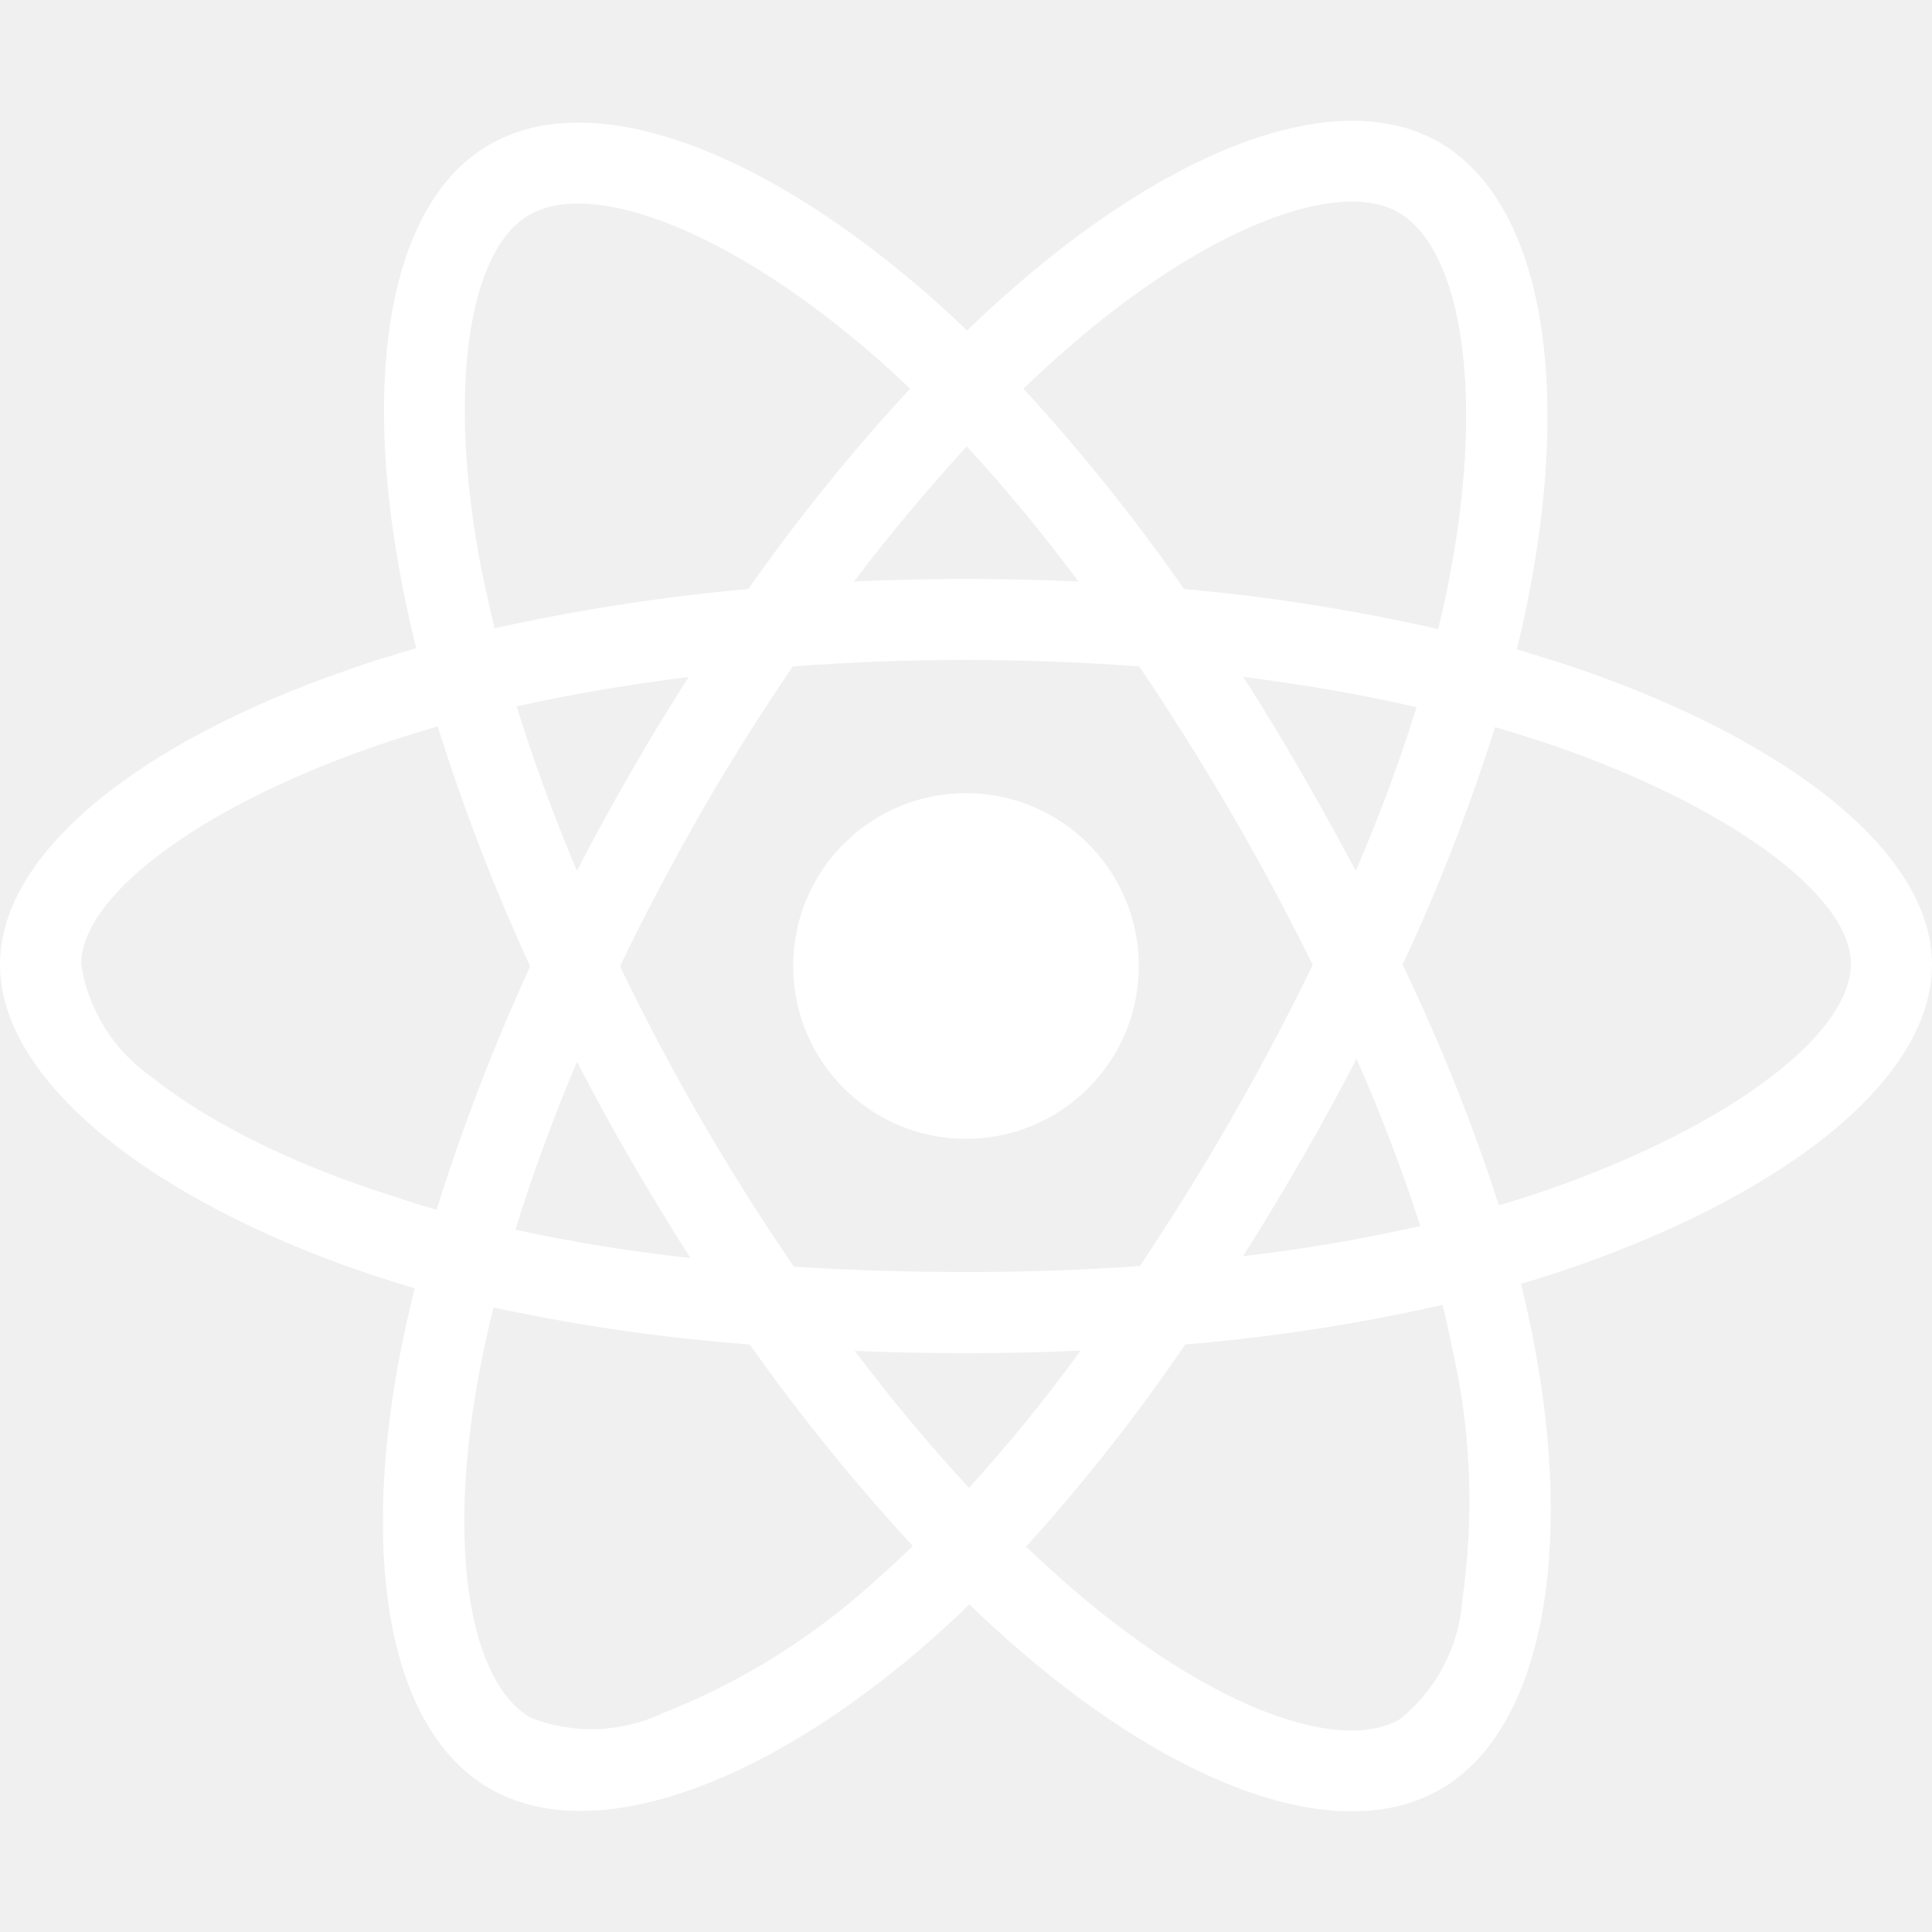
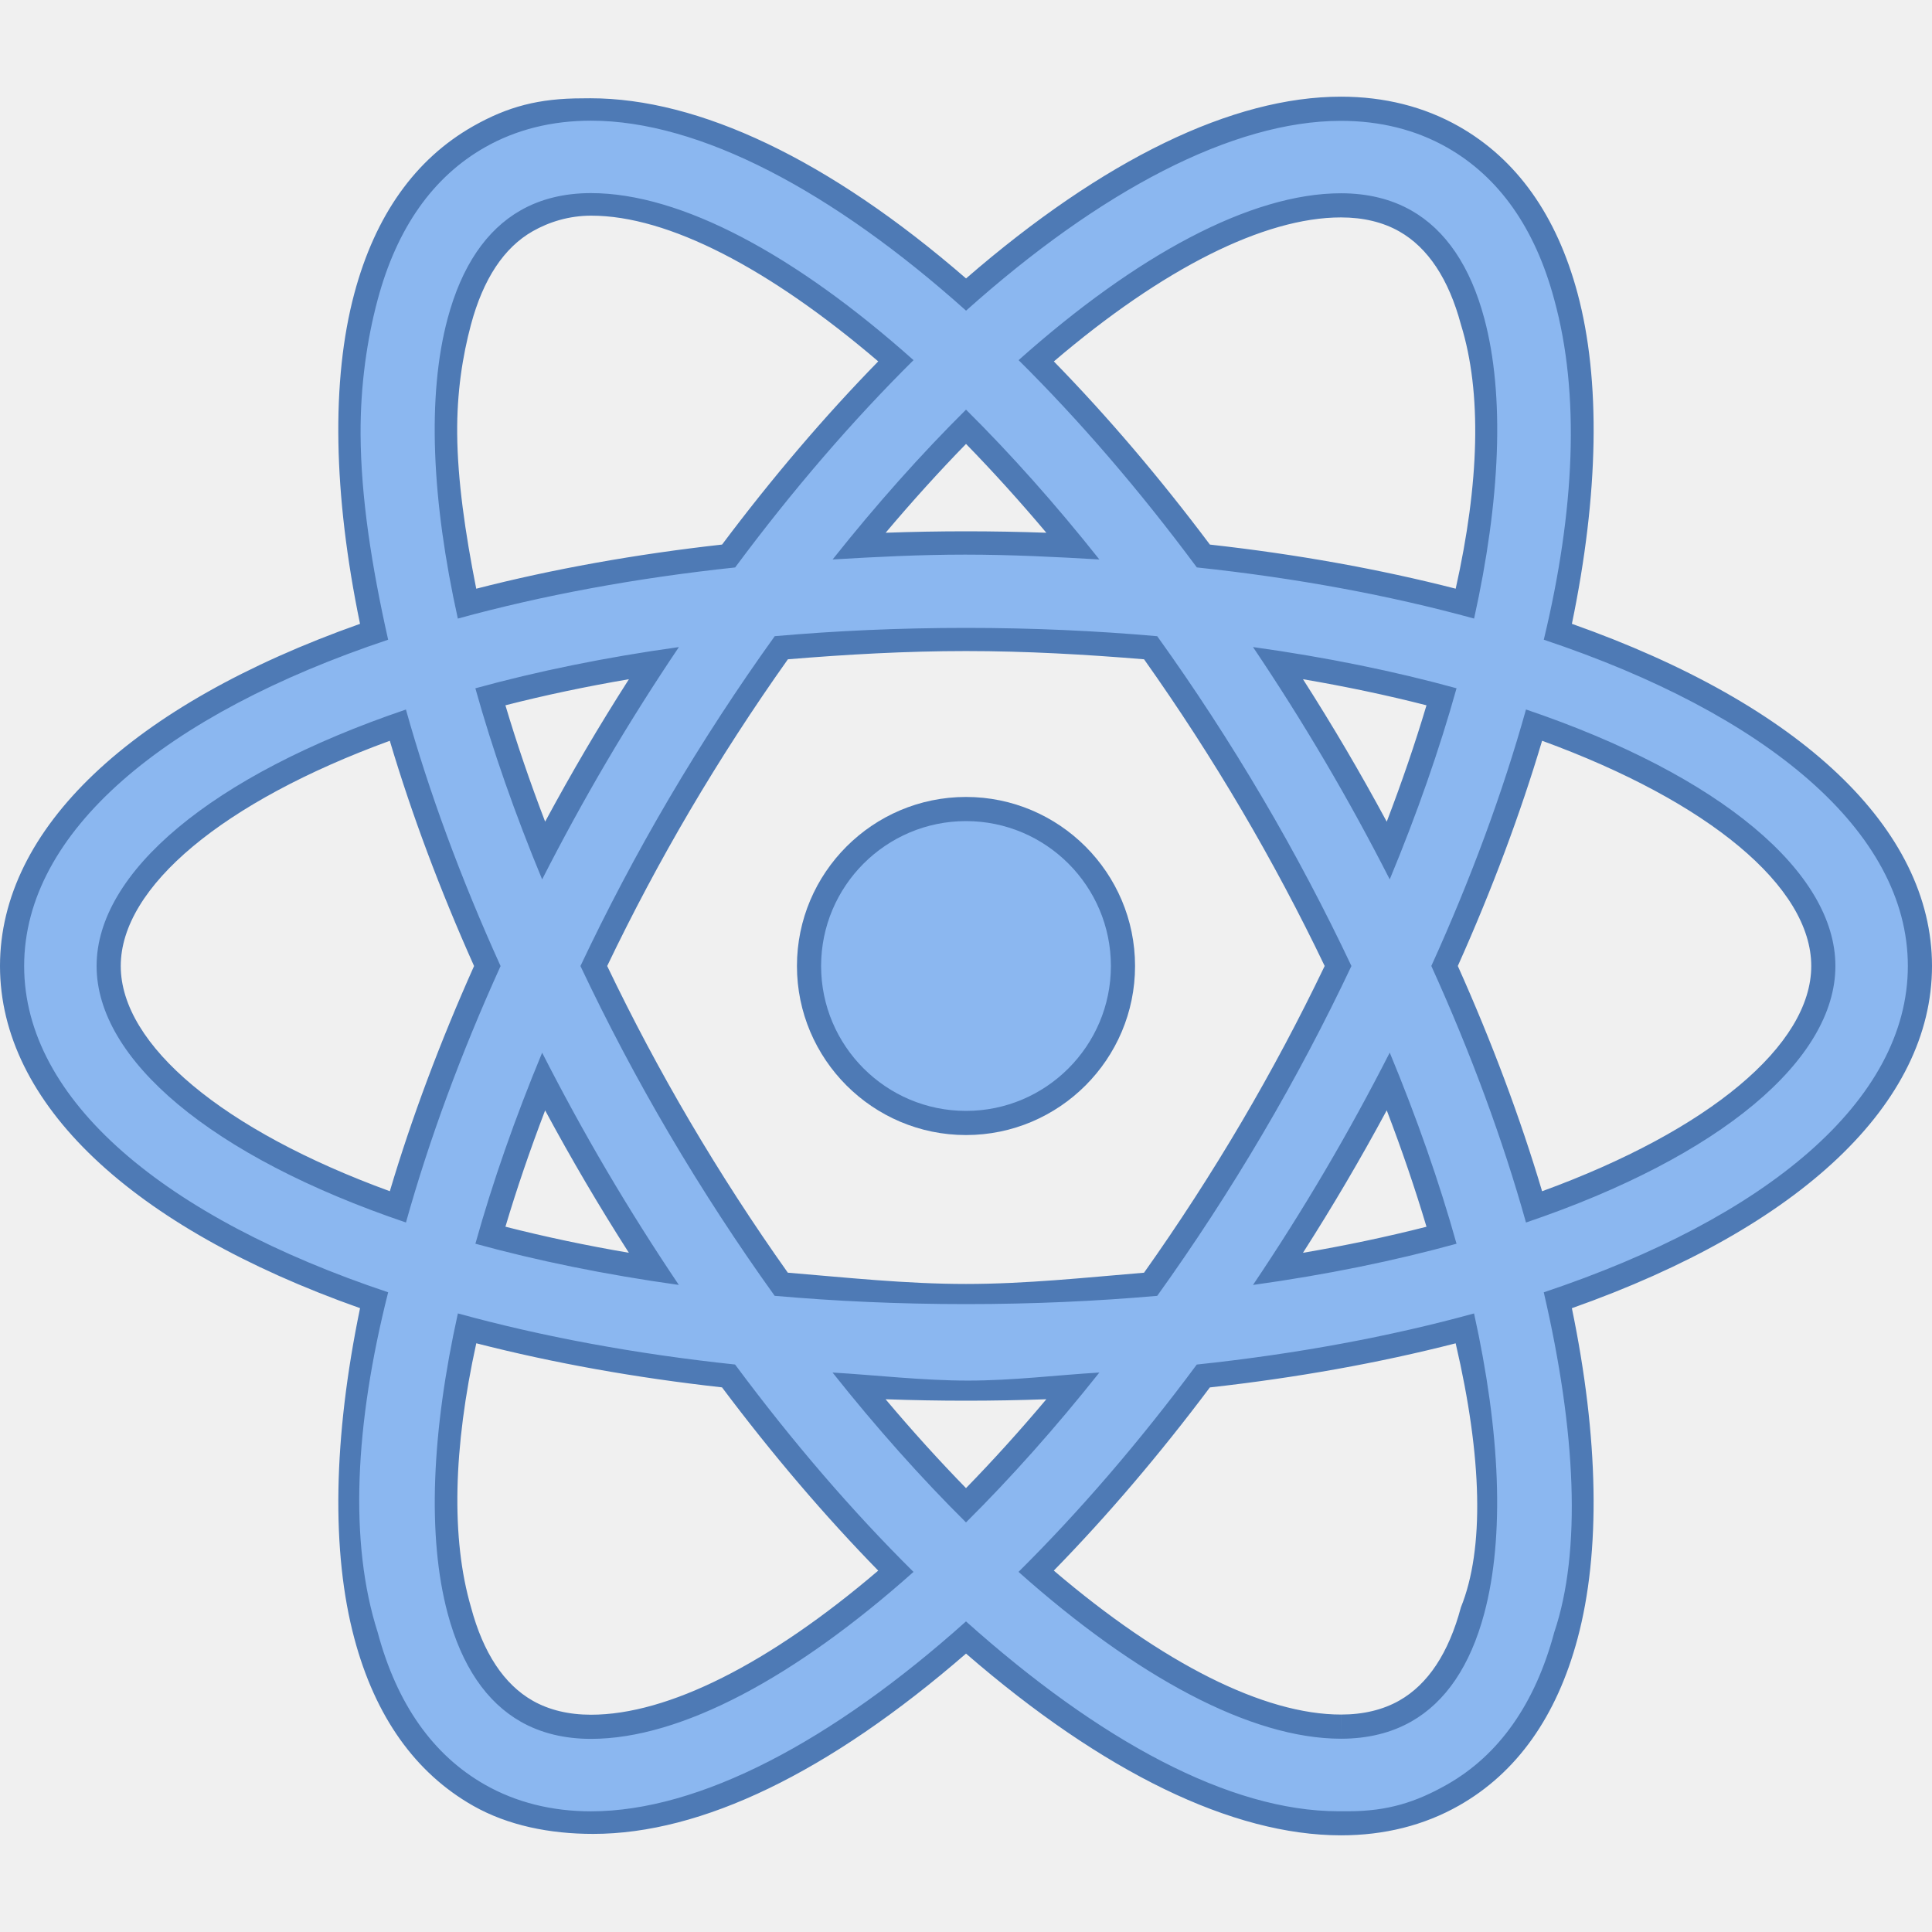
- <svg xmlns="http://www.w3.org/2000/svg" viewBox="0 0 512 512">
-   <path fill="white" d="M418.2 177.2c-5.4-1.8-10.8-3.5-16.2-5.1 .9-3.7 1.7-7.4 2.5-11.1 12.3-59.6 4.2-107.5-23.1-123.3-26.3-15.1-69.2 .6-112.6 38.4-4.3 3.7-8.5 7.6-12.5 11.5-2.7-2.6-5.5-5.2-8.3-7.7-45.5-40.4-91.1-57.4-118.4-41.5-26.2 15.2-34 60.3-23 116.7 1.1 5.6 2.3 11.1 3.7 16.7-6.4 1.8-12.7 3.8-18.6 5.9C38.3 196.2 0 225.4 0 255.6c0 31.2 40.8 62.5 96.3 81.5 4.5 1.5 9 3 13.6 4.3-1.5 6-2.8 11.9-4 18-10.5 55.5-2.3 99.5 23.9 114.6 27 15.6 72.4-.4 116.6-39.1 3.5-3.1 7-6.3 10.5-9.7 4.4 4.3 9 8.4 13.6 12.4 42.8 36.8 85.1 51.7 111.2 36.6 27-15.6 35.8-62.9 24.4-120.5-.9-4.4-1.9-8.9-3-13.5 3.2-.9 6.3-1.9 9.4-2.9 57.7-19.1 99.5-50 99.5-81.7 0-30.3-39.4-59.7-93.8-78.4zM282.9 92.3c37.2-32.4 71.9-45.1 87.7-36 16.9 9.7 23.4 48.9 12.8 100.4-.7 3.4-1.4 6.7-2.3 10-22.2-5-44.7-8.6-67.3-10.6-13-18.6-27.2-36.4-42.6-53.1 3.9-3.7 7.7-7.2 11.7-10.7zM167.2 307.5c5.1 8.7 10.3 17.4 15.8 25.9-15.6-1.7-31.1-4.2-46.4-7.5 4.4-14.4 9.9-29.3 16.3-44.5 4.6 8.8 9.3 17.5 14.3 26.1zm-30.3-120.3c14.4-3.2 29.7-5.8 45.6-7.8-5.3 8.3-10.5 16.8-15.4 25.4-4.9 8.5-9.7 17.2-14.2 26-6.3-14.9-11.6-29.5-16-43.6zm27.4 68.9c6.6-13.8 13.8-27.3 21.4-40.6s15.8-26.2 24.4-38.9c15-1.1 30.3-1.7 45.9-1.7s31 .6 45.9 1.7c8.5 12.6 16.6 25.5 24.3 38.7s14.9 26.7 21.7 40.4c-6.7 13.8-13.9 27.4-21.6 40.8-7.6 13.3-15.7 26.2-24.2 39-14.9 1.1-30.4 1.6-46.1 1.6s-30.9-.5-45.6-1.4c-8.7-12.7-16.9-25.7-24.6-39s-14.8-26.8-21.5-40.6zm180.6 51.2c5.1-8.8 9.9-17.7 14.6-26.7 6.4 14.5 12 29.2 16.9 44.3-15.5 3.5-31.2 6.2-47 8 5.4-8.4 10.5-17 15.5-25.6zm14.4-76.5c-4.7-8.8-9.5-17.6-14.5-26.2-4.9-8.5-10-16.9-15.3-25.2 16.1 2 31.5 4.7 45.9 8-4.6 14.8-10 29.2-16.1 43.4zM256.2 118.3c10.5 11.4 20.4 23.4 29.6 35.8-19.8-.9-39.7-.9-59.5 0 9.8-12.9 19.9-24.9 29.9-35.8zM140.2 57c16.8-9.8 54.1 4.2 93.4 39 2.5 2.2 5 4.6 7.6 7-15.5 16.7-29.8 34.5-42.9 53.1-22.6 2-45 5.5-67.2 10.4-1.3-5.1-2.4-10.3-3.5-15.5-9.4-48.4-3.2-84.9 12.6-94zm-24.5 263.6c-4.2-1.2-8.3-2.5-12.4-3.9-21.3-6.7-45.5-17.3-63-31.2-10.1-7-16.9-17.8-18.8-29.9 0-18.3 31.6-41.7 77.2-57.6 5.7-2 11.5-3.8 17.3-5.5 6.8 21.7 15 43 24.5 63.6-9.6 20.9-17.9 42.5-24.8 64.5zm116.6 98c-16.5 15.1-35.6 27.1-56.4 35.3-11.1 5.3-23.9 5.8-35.3 1.3-15.9-9.2-22.5-44.5-13.5-92 1.1-5.6 2.3-11.2 3.7-16.7 22.4 4.8 45 8.1 67.9 9.8 13.2 18.7 27.7 36.6 43.2 53.4-3.2 3.1-6.4 6.1-9.6 8.9zm24.5-24.3c-10.2-11-20.4-23.2-30.3-36.3 9.6 .4 19.5 .6 29.5 .6 10.3 0 20.4-.2 30.4-.7-9.2 12.7-19.1 24.8-29.6 36.4zm130.7 30c-.9 12.2-6.9 23.6-16.5 31.3-15.9 9.2-49.8-2.8-86.4-34.2-4.2-3.6-8.4-7.5-12.7-11.5 15.3-16.9 29.4-34.8 42.2-53.6 22.9-1.9 45.7-5.4 68.2-10.5 1 4.1 1.9 8.2 2.7 12.2 4.9 21.6 5.7 44.1 2.5 66.3zm18.2-107.5c-2.8 .9-5.6 1.8-8.5 2.6-7-21.8-15.6-43.1-25.5-63.8 9.6-20.4 17.7-41.4 24.5-62.9 5.2 1.5 10.2 3.1 15 4.7 46.6 16 79.3 39.8 79.3 58 0 19.6-34.9 44.9-84.8 61.4zm-149.7-15c25.3 0 45.8-20.5 45.8-45.8s-20.5-45.8-45.8-45.8c-25.3 0-45.8 20.5-45.8 45.8s20.5 45.8 45.8 45.8z" />
+ <svg xmlns="http://www.w3.org/2000/svg" x="0px" y="0px" width="100" height="100" viewBox="0 0 80 80">
+   <path fill="#8bb7f0" d="M46.5,40c0,3.593-2.907,6.5-6.5,6.5s-6.5-2.907-6.5-6.5s2.907-6.5,6.5-6.5S46.5,36.407,46.5,40z" />
+   <path fill="#4e7ab5" d="M40,47c-3.859,0-7-3.14-7-7s3.141-7,7-7s7,3.14,7,7S43.859,47,40,47z M40,34c-3.309,0-6,2.691-6,6 s2.691,6,6,6s6-2.691,6-6S43.309,34,40,34z" />
+   <g>
+     <path fill="#8bb7f0" d="M24.474,75.503c-1.711,0-3.269-0.392-4.632-1.164c-2.28-1.293-3.856-3.521-4.686-6.62 c-0.965-3.607-0.85-8.398,0.332-13.878C5.956,50.562,0.5,45.531,0.5,40c0-5.532,5.455-10.562,14.987-13.84 c-1.182-5.481-1.298-10.272-0.333-13.879c0.83-3.1,2.406-5.328,4.685-6.62c1.362-0.772,2.921-1.164,4.632-1.164 c4.388,0,9.891,2.73,15.531,7.698c5.64-4.963,11.141-7.691,15.524-7.691c1.711,0,3.269,0.392,4.632,1.164 c2.277,1.291,3.854,3.515,4.684,6.611c0.966,3.606,0.85,8.398-0.333,13.88C74.043,29.437,79.5,34.468,79.5,40 s-5.457,10.563-14.991,13.842c1.182,5.481,1.298,10.272,0.332,13.878c-0.83,3.097-2.405,5.321-4.68,6.612 c-1.364,0.772-2.923,1.164-4.633,1.164c-4.386,0-9.889-2.728-15.527-7.689C34.361,72.774,28.859,75.503,24.474,75.503z M19.337,55.006c-0.991,4.717-1.102,8.747-0.316,11.679c0.542,2.026,1.481,3.431,2.794,4.175c0.753,0.427,1.648,0.644,2.659,0.644 c3.394,0,7.862-2.282,12.621-6.437c-2.385-2.402-4.713-5.121-6.928-8.091C26.336,56.56,22.696,55.898,19.337,55.006z M42.906,65.065c4.758,4.151,9.227,6.431,12.621,6.432c1.011,0,1.906-0.217,2.661-0.644c1.309-0.742,2.246-2.144,2.787-4.167 c0.786-2.934,0.676-6.963-0.315-11.679c-3.362,0.892-7.003,1.554-10.833,1.97C47.613,59.947,45.288,62.665,42.906,65.065z M35.566,57.393c1.452,1.776,2.938,3.433,4.434,4.94c1.492-1.506,2.979-3.163,4.43-4.94C42.939,57.464,41.454,57.5,40,57.5 C38.545,57.5,37.059,57.464,35.566,57.393z M32.349,53.179C34.844,53.392,37.417,53.5,40,53.5c2.585,0,5.155-0.108,7.646-0.32 c1.486-2.084,2.903-4.268,4.214-6.495c1.268-2.155,2.461-4.404,3.547-6.686c-1.083-2.276-2.275-4.524-3.546-6.684 c-1.308-2.222-2.725-4.406-4.215-6.495C45.157,26.608,42.587,26.5,40,26.5c-2.588,0-5.159,0.108-7.647,0.321 c-1.49,2.086-2.909,4.27-4.219,6.495c-1.27,2.159-2.462,4.407-3.546,6.686c1.082,2.274,2.274,4.522,3.545,6.684 C29.437,48.901,30.854,51.084,32.349,53.179z M57.491,44.779c-0.706,1.346-1.438,2.666-2.185,3.934 c-0.753,1.282-1.554,2.568-2.386,3.836c2.374-0.366,4.645-0.835,6.771-1.4C59.101,49.1,58.362,46.963,57.491,44.779z M20.304,51.148c2.127,0.564,4.397,1.034,6.768,1.4c-0.837-1.276-1.638-2.563-2.386-3.835c-0.745-1.267-1.478-2.585-2.183-3.931 C21.636,46.956,20.898,49.091,20.304,51.148z M59.816,40c1.528,3.391,2.773,6.743,3.708,9.977C70.926,47.373,75.5,43.574,75.5,40 s-4.574-7.373-11.976-9.977C62.591,33.257,61.345,36.609,59.816,40z M16.472,30.025C9.073,32.628,4.5,36.427,4.5,40 c0,3.574,4.573,7.373,11.974,9.976c0.934-3.235,2.179-6.587,3.705-9.974C18.652,36.614,17.407,33.262,16.472,30.025z M20.303,28.852c0.594,2.054,1.332,4.19,2.2,6.368c0.704-1.342,1.436-2.661,2.184-3.932c0.752-1.279,1.553-2.565,2.388-3.836 C24.701,27.817,22.431,28.287,20.303,28.852z M52.922,27.451c0.837,1.277,1.638,2.563,2.386,3.837 c0.746,1.267,1.479,2.586,2.185,3.932c0.869-2.177,1.607-4.313,2.201-6.369C57.564,28.286,55.294,27.816,52.922,27.451z M24.471,8.497c-1.011,0-1.905,0.216-2.657,0.644c-1.312,0.744-2.252,2.149-2.795,4.175c-0.785,2.935-0.675,6.964,0.317,11.679 c3.36-0.892,7.002-1.555,10.834-1.971c2.217-2.971,4.545-5.688,6.927-8.088C32.337,10.779,27.866,8.497,24.471,8.497z M49.828,23.023c3.83,0.416,7.471,1.078,10.833,1.97c0.992-4.716,1.103-8.746,0.316-11.68c-0.542-2.022-1.48-3.424-2.79-4.166 c-0.754-0.427-1.649-0.644-2.661-0.644c-3.393,0-7.86,2.281-12.619,6.433C45.287,17.335,47.613,20.053,49.828,23.023z M40,22.5 c1.454,0,2.939,0.036,4.431,0.107c-1.45-1.774-2.936-3.43-4.429-4.938c-1.497,1.51-2.982,3.166-4.432,4.938 C37.061,22.536,38.546,22.5,40,22.5z" />
+     <path fill="#4e7ab5" d="M24.471,4.997c4.494,0,9.996,2.91,15.532,7.867c5.535-4.953,11.034-7.86,15.524-7.86 c1.623,0,3.099,0.37,4.386,1.099c2.156,1.222,3.652,3.343,4.446,6.306c1.077,3.917,0.851,8.74-0.434,14.08 C73.147,29.57,79,34.431,79,40s-5.853,10.43-15.076,13.512c1.341,5.773,1.566,10.726,0.434,14.079 c-0.794,2.962-2.289,5.084-4.443,6.306C58.626,74.627,57.455,75,55.833,75c-0.001,0-0.416,0-0.417,0 c-4.492,0-9.882-2.91-15.416-7.861c-5.535,4.956-11.035,7.864-15.527,7.864c-1.623,0-3.099-0.37-4.386-1.099 c-2.158-1.225-3.655-3.349-4.448-6.314c-1.19-3.717-0.95-8.603,0.434-14.079C6.852,50.429,1,45.569,1,40 c0-5.568,5.852-10.429,15.072-13.511C15.385,23.43,14.946,20.59,14.931,18c-0.012-2.046,0.267-3.949,0.707-5.59 c0.794-2.966,2.29-5.09,4.448-6.314C21.372,5.366,22.848,4.997,24.471,4.997 M18.958,25.614c3.477-0.955,7.338-1.677,11.483-2.117 c2.382-3.21,4.875-6.096,7.386-8.584c-4.872-4.346-9.616-6.917-13.356-6.917c-1.099,0-2.075,0.238-2.904,0.709 c-1.433,0.813-2.452,2.32-3.031,4.481C17.678,16.388,17.873,20.716,18.958,25.614 M61.039,25.613 c1.085-4.898,1.28-9.227,0.422-12.429c-0.578-2.157-1.597-3.661-3.027-4.472c-0.83-0.471-1.809-0.709-2.907-0.709 c-3.737,0-8.478,2.568-13.349,6.91c2.51,2.488,5,5.374,7.38,8.583C53.701,23.936,57.562,24.658,61.039,25.613 M34.477,23.166 c1.802-0.107,3.609-0.2,5.488-0.2c1.879,0,3.755,0.094,5.557,0.2c-1.808-2.279-3.664-4.361-5.521-6.204 C38.144,18.805,36.287,20.887,34.477,23.166 M40,54c2.761,0,5.404-0.121,7.918-0.342c1.519-2.117,2.988-4.365,4.372-6.719 c1.353-2.299,2.577-4.626,3.67-6.939c-1.093-2.313-2.317-4.639-3.669-6.937c-1.385-2.355-2.853-4.602-4.373-6.719 C45.405,26.121,42.762,26,40,26s-5.406,0.121-7.92,0.343c-1.521,2.117-2.991,4.365-4.376,6.719 c-1.352,2.299-2.576,4.626-3.669,6.939c1.093,2.313,2.316,4.639,3.668,6.937c1.385,2.354,2.854,4.602,4.374,6.719 C34.592,53.879,37.237,54,40,54 M57.546,36.413c1.125-2.709,2.056-5.369,2.766-7.913c-2.553-0.702-5.373-1.282-8.428-1.707 c1.028,1.527,2.029,3.11,2.992,4.748C55.83,33.16,56.717,34.788,57.546,36.413 M22.449,36.414c0.828-1.625,1.716-3.253,2.668-4.873 c0.964-1.638,1.966-3.22,2.995-4.747c-3.055,0.424-5.875,1.005-8.428,1.707C20.394,31.045,21.325,33.704,22.449,36.414 M63.188,50.622C71.264,47.886,76,43.866,76,40s-4.736-7.886-12.812-10.622c-0.953,3.405-2.269,6.983-3.92,10.621 C60.919,43.638,62.235,47.216,63.188,50.622 M16.81,50.621c0.952-3.404,2.267-6.982,3.918-10.619 c-1.651-3.638-2.967-7.217-3.919-10.622C8.734,32.116,4,36.135,4,40C4,43.866,8.735,47.885,16.81,50.621 M51.884,53.207 c3.055-0.424,5.875-1.004,8.428-1.707c-0.711-2.544-1.642-5.204-2.766-7.914c-0.829,1.625-1.717,3.253-2.67,4.873 C53.913,50.097,52.912,51.68,51.884,53.207 M28.109,53.206c-1.028-1.527-2.029-3.109-2.993-4.746 c-0.952-1.619-1.839-3.246-2.667-4.87c-1.124,2.708-2.054,5.367-2.764,7.91C22.237,52.201,25.056,52.781,28.109,53.206 M24.474,72.003c3.739,0,8.481-2.57,13.352-6.914c-2.513-2.489-5.005-5.376-7.388-8.587c-4.143-0.439-8.002-1.161-11.478-2.116 c-1.084,4.898-1.279,9.226-0.422,12.428c0.578,2.16,1.598,3.667,3.03,4.48C22.396,71.765,23.375,72.003,24.474,72.003 M55.527,71.997L55.527,71.997c1.099,0,2.076-0.238,2.907-0.709c1.43-0.811,2.447-2.315,3.024-4.473 c0.858-3.203,0.663-7.531-0.421-12.428c-3.477,0.955-7.337,1.677-11.481,2.116c-2.38,3.21-4.871,6.096-7.381,8.585 C47.046,69.428,51.788,71.996,55.527,71.997 M40,63.04c1.857-1.844,3.713-3.927,5.522-6.206c-1.801,0.107-3.559,0.333-5.439,0.333 c-1.881,0-3.807-0.226-5.609-0.333C36.284,59.114,38.142,61.197,40,63.04 M24.116,4.072c-1.799,0-3.085,0.338-4.523,1.153 c-2.399,1.361-4.055,3.691-4.921,6.926c-0.96,3.587-0.877,8.302,0.236,13.681C5.419,29.189,0,34.325,0,40 c0,5.676,5.42,10.811,14.909,14.168c-1.113,5.379-1.196,10.094-0.235,13.681c0.865,3.233,2.52,5.563,4.921,6.926 c1.44,0.816,3.17,1.163,4.968,1.163c4.487,0,9.753-2.535,15.438-7.466c5.684,4.926,11.039,7.524,15.525,7.525 c1.799,0,3.441-0.413,4.881-1.229c2.397-1.359,4.051-3.686,4.916-6.917c0.961-3.588,0.878-8.303-0.235-13.681 C74.579,50.812,80,45.676,80,40s-5.42-10.812-14.911-14.169c1.114-5.38,1.196-10.095,0.235-13.682 c-0.866-3.231-2.521-5.558-4.919-6.917c-1.439-0.815-3.081-1.229-4.879-1.229c-4.485,0-9.839,2.599-15.524,7.527 c-5.686-4.932-11.066-7.461-15.554-7.461L24.116,4.072z M19.72,24.377c-0.462-2.324-0.772-4.502-0.789-6.412 c-0.015-1.72,0.221-3.217,0.57-4.521c0.507-1.892,1.368-3.194,2.559-3.87c0.676-0.384,1.5-0.644,2.423-0.644 c3.181,0,7.367,2.178,11.883,6.034c-2.221,2.273-4.392,4.819-6.466,7.585C26.315,22.949,22.897,23.562,19.72,24.377L19.72,24.377z M43.638,14.966c4.515-3.853,8.711-5.963,11.888-5.963c0.924,0,1.737,0.195,2.414,0.579c1.189,0.674,2.049,1.973,2.555,3.861 c0.874,2.818,0.761,6.564-0.218,10.933c-3.177-0.814-6.594-1.428-10.178-1.826C48.026,19.785,45.857,17.239,43.638,14.966 L43.638,14.966z M36.673,22.06c1.096-1.3,2.209-2.53,3.328-3.678c1.119,1.148,2.231,2.378,3.326,3.678 C42.208,22.02,41.095,22,40,22S37.793,22.02,36.673,22.06L36.673,22.06z M32.625,27.3c2.405-0.199,4.883-0.341,7.375-0.341 c2.491,0,4.969,0.142,7.373,0.341c1.432,2.019,2.796,4.126,4.056,6.269c1.222,2.078,2.373,4.239,3.423,6.43 c-1.051,2.192-2.202,4.354-3.424,6.432c-1.261,2.144-2.624,4.25-4.056,6.269c-2.403,0.199-4.881,0.466-7.372,0.466 c-2.493,0-4.972-0.268-7.378-0.467c-1.433-2.018-2.797-4.125-4.058-6.269c-1.222-2.077-2.372-4.238-3.422-6.43 c1.05-2.192,2.201-4.354,3.423-6.432C29.827,31.425,31.192,29.318,32.625,27.3L32.625,27.3z M57.422,34.024 c-0.549-1.018-1.112-2.018-1.683-2.99c-0.57-0.969-1.167-1.942-1.785-2.909c1.774,0.302,3.485,0.663,5.114,1.08 C58.601,30.771,58.05,32.383,57.422,34.024L57.422,34.024z M20.928,29.205c1.629-0.417,3.34-0.778,5.114-1.08 c-0.619,0.967-1.216,1.94-1.786,2.908c-0.571,0.972-1.134,1.972-1.683,2.99C21.945,32.384,21.395,30.772,20.928,29.205 L20.928,29.205z M60.365,39.999c1.415-3.162,2.587-6.292,3.49-9.326C70.758,33.192,75,36.721,75,40s-4.242,6.808-11.145,9.327 C62.951,46.292,61.78,43.161,60.365,39.999L60.365,39.999z M16.142,49.326C9.241,46.807,5,43.278,5,40s4.241-6.807,11.141-9.326 c0.903,3.035,2.074,6.165,3.489,9.327C18.216,43.162,17.045,46.292,16.142,49.326L16.142,49.326z M53.953,51.876 c0.618-0.968,1.216-1.941,1.785-2.909c0.572-0.972,1.135-1.973,1.684-2.991c0.628,1.641,1.178,3.254,1.646,4.821 C57.438,51.212,55.727,51.574,53.953,51.876L53.953,51.876z M20.929,50.795c0.467-1.566,1.017-3.177,1.644-4.816 c0.548,1.017,1.111,2.017,1.682,2.988c0.569,0.968,1.166,1.94,1.785,2.908C24.267,51.572,22.557,51.211,20.929,50.795 L20.929,50.795z M24.474,71.003c-0.924,0-1.736-0.195-2.413-0.579c-1.19-0.676-2.051-1.977-2.557-3.869 c-0.831-2.845-0.737-6.592,0.218-10.933c3.176,0.814,6.592,1.428,10.175,1.826c2.075,2.766,4.246,5.313,6.468,7.588 C31.85,68.893,27.653,71.004,24.474,71.003L24.474,71.003L24.474,71.003z M50.098,57.45c3.584-0.399,7.001-1.012,10.178-1.826 c1.105,4.74,1.192,8.518,0.217,10.932c-0.505,1.889-1.364,3.188-2.552,3.861c-0.678,0.384-1.49,0.579-2.413,0.579v1l-0.001-1 c-3.18,0-7.377-2.11-11.891-5.961C45.856,62.762,48.025,60.216,50.098,57.45L50.098,57.45z M40,61.62 c-1.12-1.148-2.234-2.379-3.33-3.68C37.79,57.98,38.904,58,40,58c1.095,0,2.208-0.02,3.327-0.06 C42.232,59.241,41.119,60.472,40,61.62L40,61.62z" />
+   </g>
</svg>
